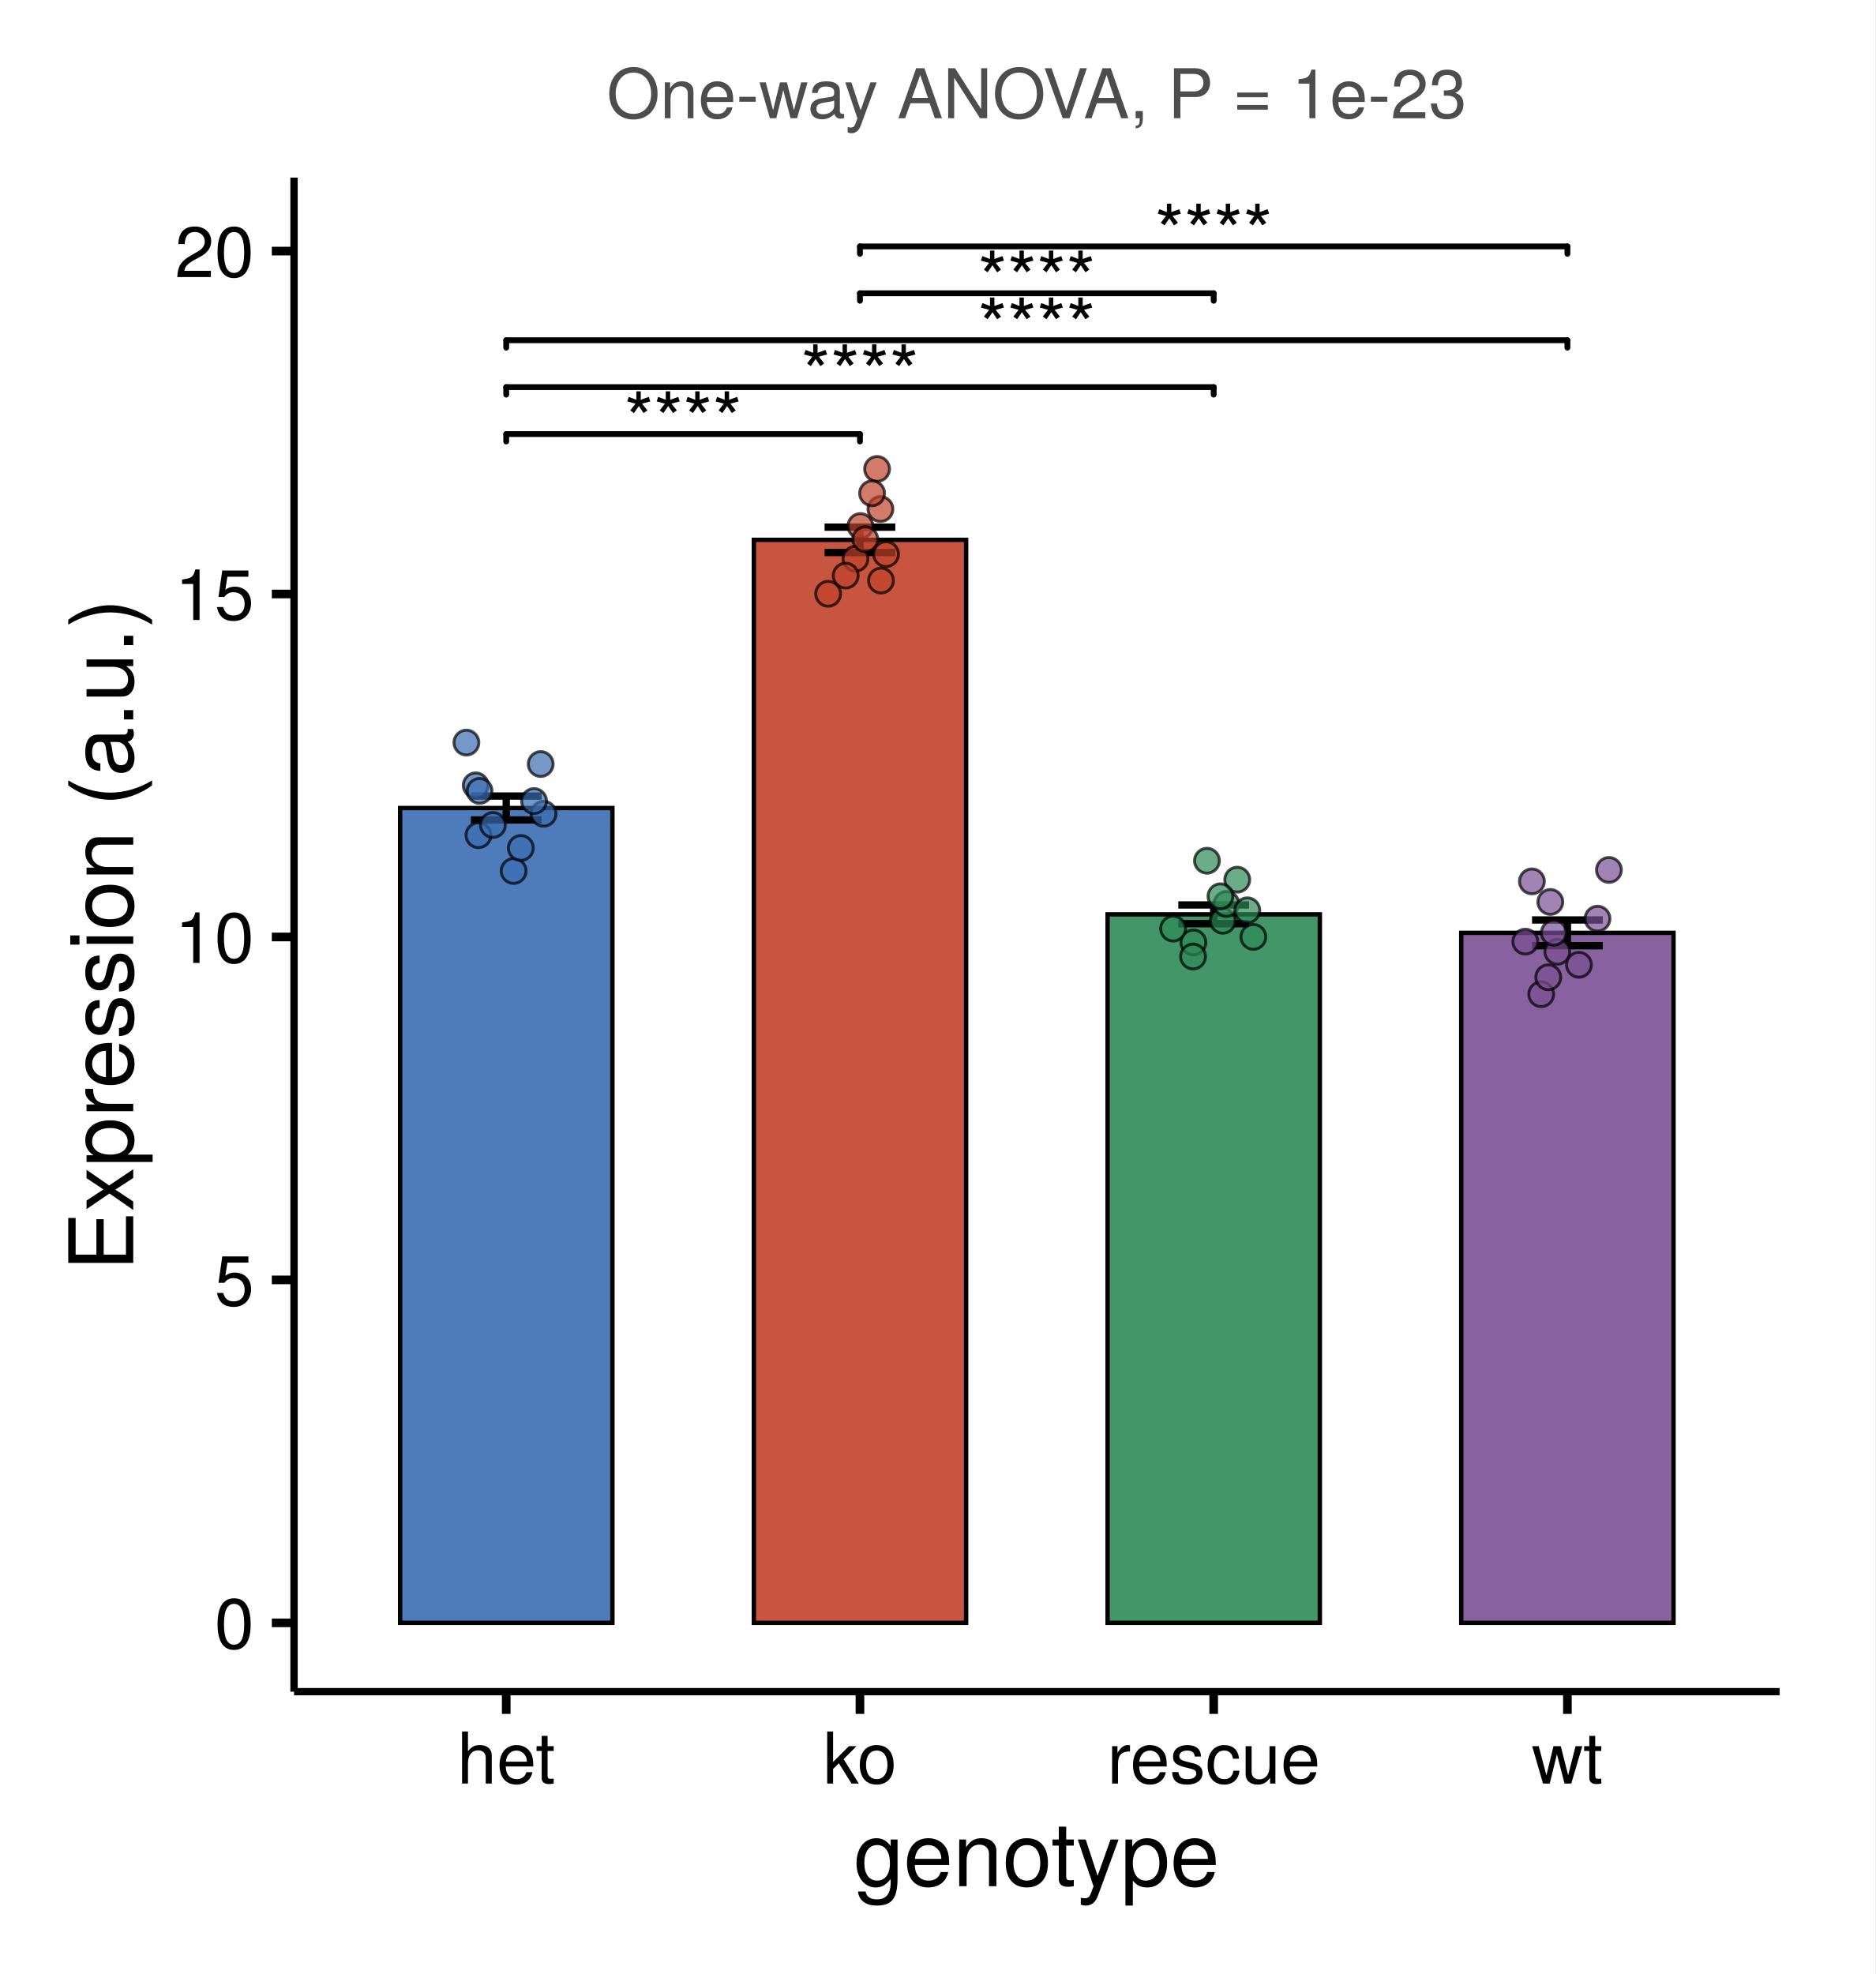
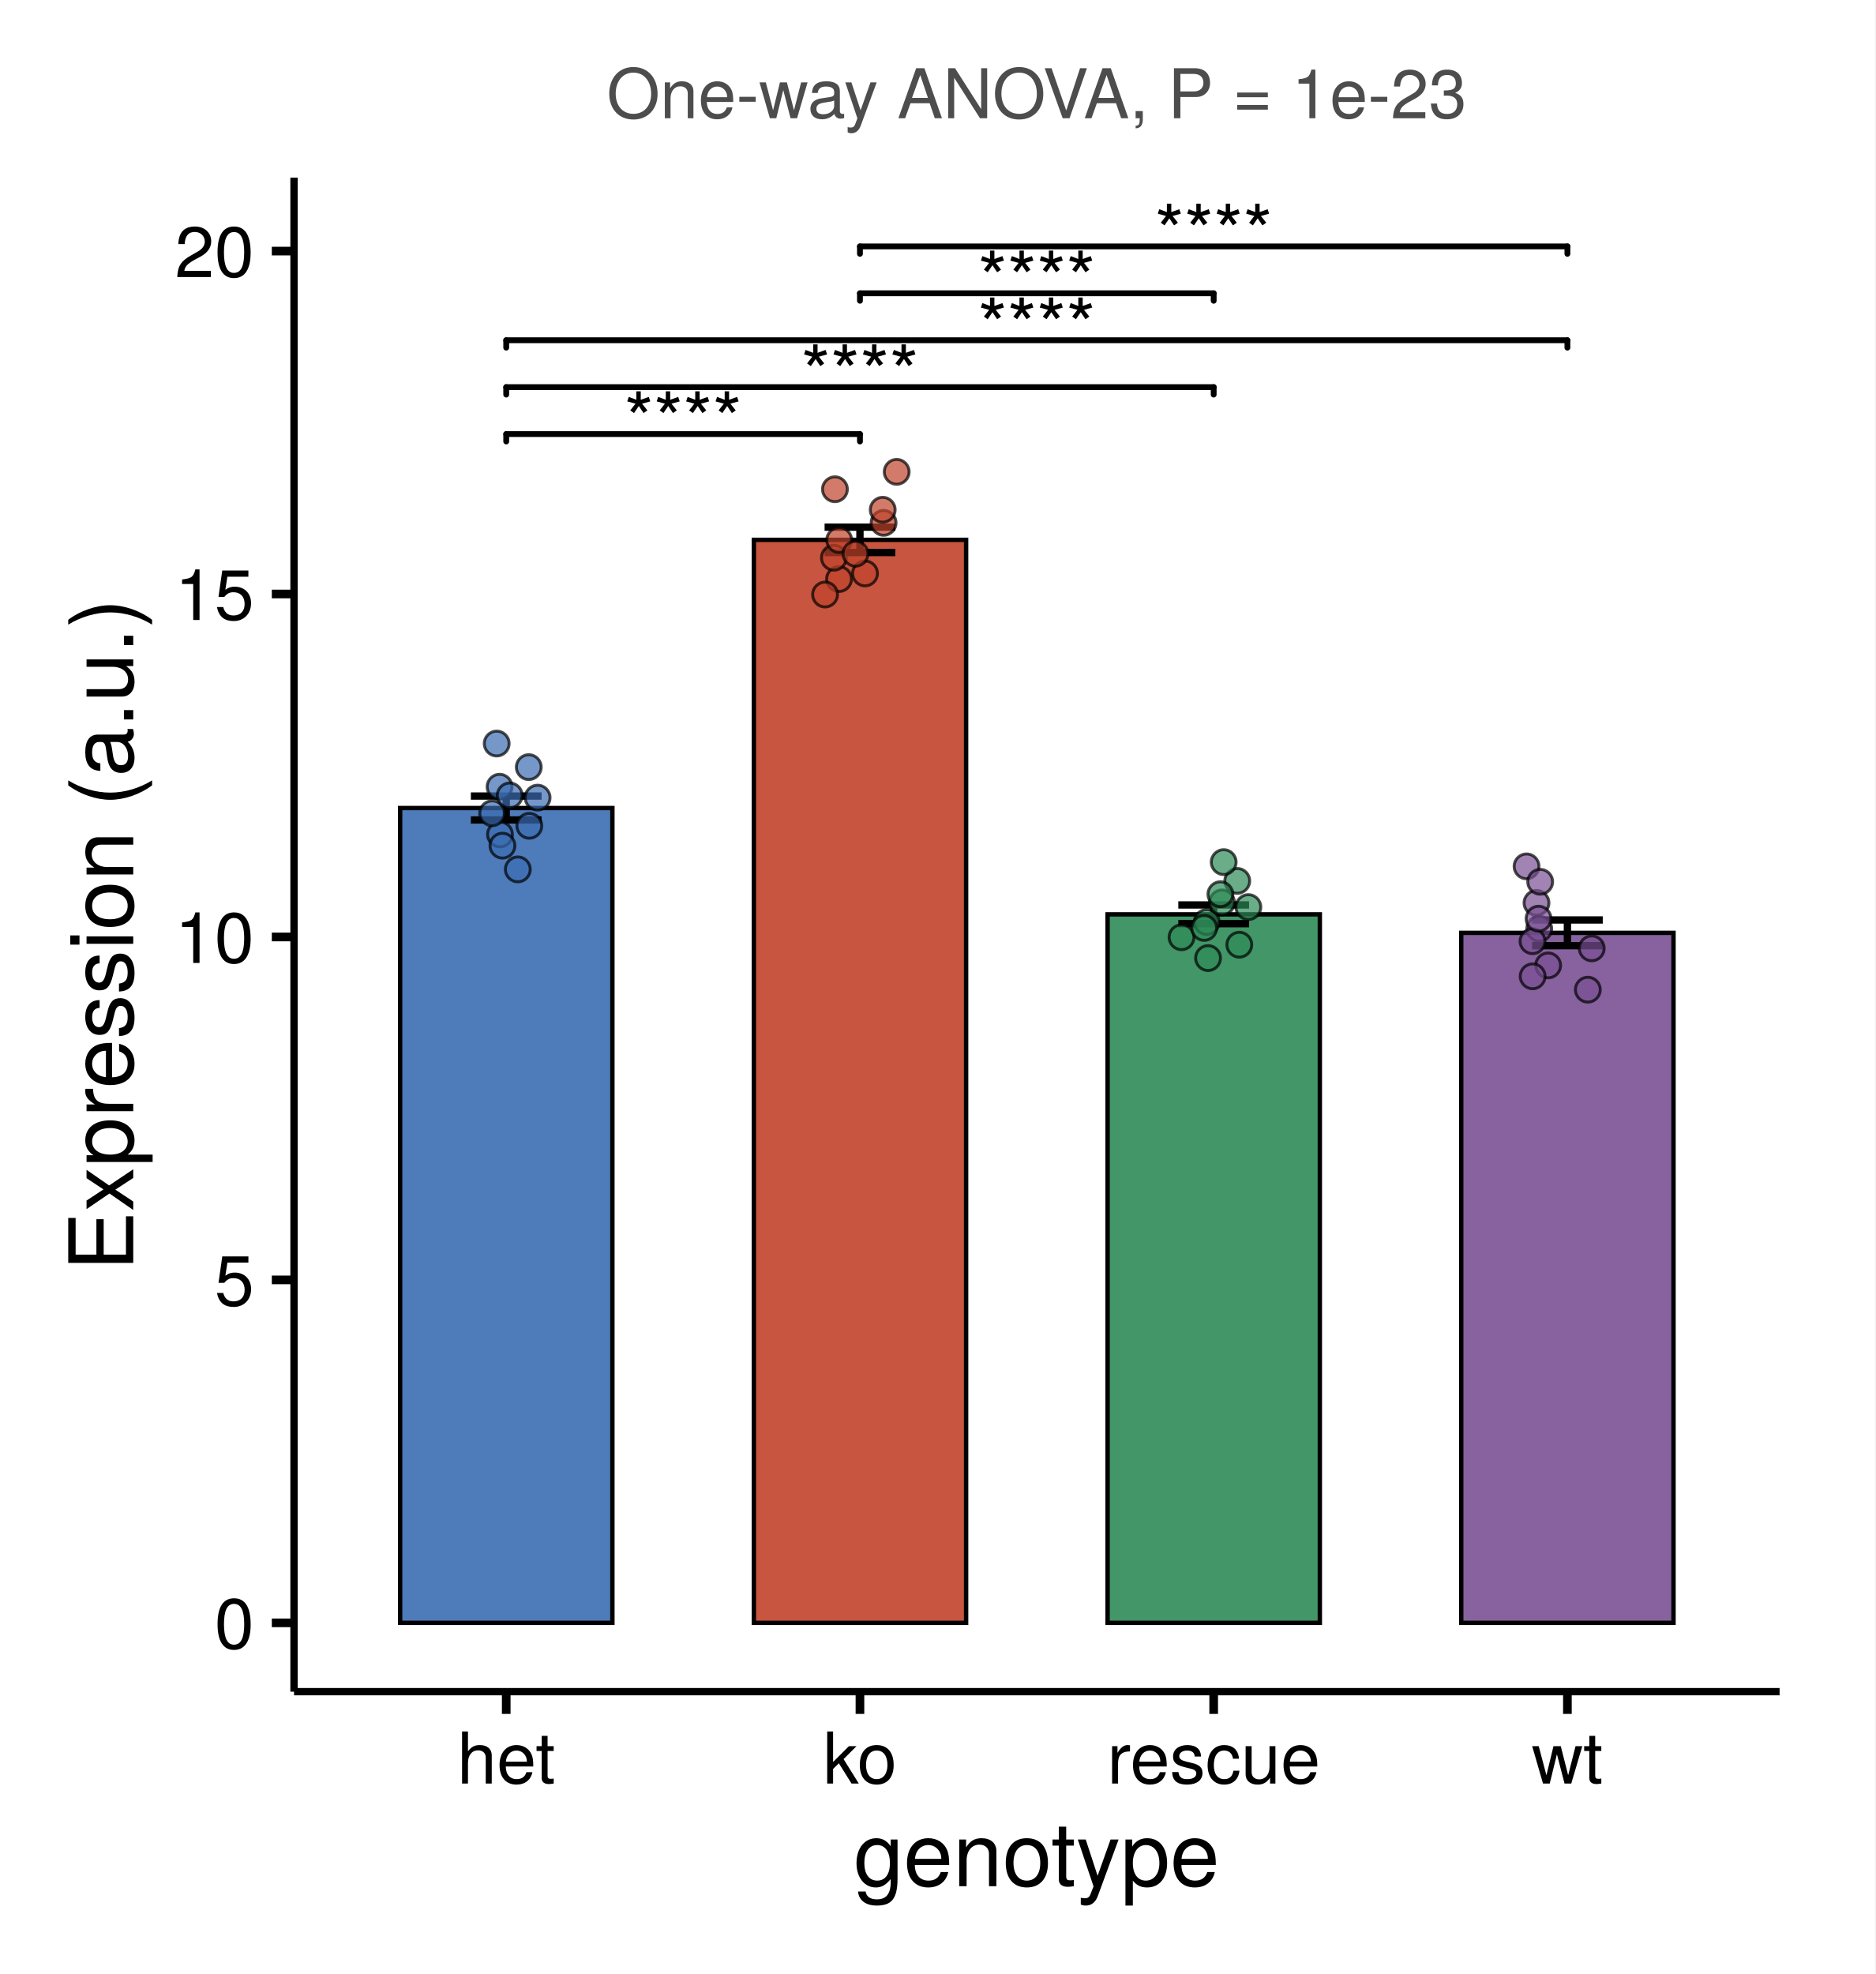
<svg xmlns="http://www.w3.org/2000/svg" class="svglite" width="273.60pt" height="288.00pt" viewBox="0 0 273.60 288.00">
  <defs>
    <style type="text/css">
    .svglite line, .svglite polyline, .svglite polygon, .svglite path, .svglite rect, .svglite circle {
      fill: none;
      stroke: #000000;
      stroke-linecap: round;
      stroke-linejoin: round;
      stroke-miterlimit: 10.00;
    }
    .svglite text {
      white-space: pre;
    }
  </style>
  </defs>
  <rect width="100%" height="100%" style="stroke: none; fill: #FFFFFF;" />
  <defs>
    <clipPath id="cpMC4wMHwyNzMuNjB8MC4wMHwyODguMDA=">
      <rect x="0.00" y="0.00" width="273.60" height="288.00" />
    </clipPath>
  </defs>
  <g clip-path="url(#cpMC4wMHwyNzMuNjB8MC4wMHwyODguMDA=)">
    <rect x="0.00" y="0.00" width="273.60" height="288.00" style="stroke-width: 1.26; stroke: #FFFFFF; fill: #FFFFFF;" />
  </g>
  <defs>
    <clipPath id="cpNDIuOTB8MjU5LjY1fDI1LjkxfDI0Ni44MQ==">
      <rect x="42.90" y="25.91" width="216.76" height="220.90" />
    </clipPath>
  </defs>
  <g clip-path="url(#cpNDIuOTB8MjU5LjY1fDI1LjkxfDI0Ni44MQ==)">
    <rect x="42.90" y="25.91" width="216.76" height="220.90" style="stroke-width: 1.26; stroke: none; fill: #FFFFFF;" />
    <rect x="58.38" y="117.89" width="30.97" height="118.88" style="stroke-width: 0.64; stroke-linecap: butt; stroke-linejoin: miter; fill: #3B6DB3; fill-opacity: 0.90;" />
    <rect x="109.99" y="78.76" width="30.97" height="158.01" style="stroke-width: 0.64; stroke-linecap: butt; stroke-linejoin: miter; fill: #C1432B; fill-opacity: 0.90;" />
    <rect x="161.60" y="133.40" width="30.97" height="103.37" style="stroke-width: 0.64; stroke-linecap: butt; stroke-linejoin: miter; fill: #2E8B57; fill-opacity: 0.90;" />
    <rect x="213.20" y="136.10" width="30.97" height="100.67" style="stroke-width: 0.64; stroke-linecap: butt; stroke-linejoin: miter; fill: #7A5195; fill-opacity: 0.90;" />
    <polyline points="68.70,116.14 79.02,116.14 " style="stroke-width: 1.07; stroke-linecap: butt;" />
    <polyline points="73.86,116.14 73.86,119.63 " style="stroke-width: 1.07; stroke-linecap: butt;" />
    <polyline points="68.70,119.63 79.02,119.63 " style="stroke-width: 1.07; stroke-linecap: butt;" />
    <polyline points="120.31,76.91 130.63,76.91 " style="stroke-width: 1.07; stroke-linecap: butt;" />
    <polyline points="125.47,76.91 125.47,80.61 " style="stroke-width: 1.07; stroke-linecap: butt;" />
    <polyline points="120.31,80.61 130.63,80.61 " style="stroke-width: 1.07; stroke-linecap: butt;" />
    <polyline points="171.92,132.03 182.24,132.03 " style="stroke-width: 1.07; stroke-linecap: butt;" />
    <polyline points="177.08,132.03 177.08,134.76 " style="stroke-width: 1.07; stroke-linecap: butt;" />
    <polyline points="171.92,134.76 182.24,134.76 " style="stroke-width: 1.07; stroke-linecap: butt;" />
    <polyline points="223.53,134.22 233.85,134.22 " style="stroke-width: 1.07; stroke-linecap: butt;" />
    <polyline points="228.69,134.22 228.69,137.97 " style="stroke-width: 1.07; stroke-linecap: butt;" />
    <polyline points="223.53,137.97 233.85,137.97 " style="stroke-width: 1.07; stroke-linecap: butt;" />
-     <circle cx="227.22" cy="138.86" r="1.81" style="stroke-width: 0.43; stroke: #000000; stroke-opacity: 0.70; fill: #7A5195; fill-opacity: 0.70;" />
-     <circle cx="226.20" cy="131.59" r="1.81" style="stroke-width: 0.43; stroke: #000000; stroke-opacity: 0.70; fill: #7A5195; fill-opacity: 0.70;" />
-     <circle cx="224.87" cy="145.05" r="1.81" style="stroke-width: 0.43; stroke: #000000; stroke-opacity: 0.70; fill: #7A5195; fill-opacity: 0.70;" />
-     <circle cx="234.75" cy="126.92" r="1.81" style="stroke-width: 0.43; stroke: #000000; stroke-opacity: 0.70; fill: #7A5195; fill-opacity: 0.70;" />
-     <circle cx="226.71" cy="136.08" r="1.81" style="stroke-width: 0.43; stroke: #000000; stroke-opacity: 0.70; fill: #7A5195; fill-opacity: 0.70;" />
-     <circle cx="230.37" cy="140.76" r="1.81" style="stroke-width: 0.43; stroke: #000000; stroke-opacity: 0.70; fill: #7A5195; fill-opacity: 0.70;" />
-     <circle cx="223.51" cy="128.59" r="1.81" style="stroke-width: 0.43; stroke: #000000; stroke-opacity: 0.70; fill: #7A5195; fill-opacity: 0.70;" />
-     <circle cx="222.55" cy="137.38" r="1.81" style="stroke-width: 0.43; stroke: #000000; stroke-opacity: 0.70; fill: #7A5195; fill-opacity: 0.70;" />
-     <circle cx="233.08" cy="134.03" r="1.81" style="stroke-width: 0.43; stroke: #000000; stroke-opacity: 0.70; fill: #7A5195; fill-opacity: 0.70;" />
-     <circle cx="225.90" cy="142.58" r="1.81" style="stroke-width: 0.43; stroke: #000000; stroke-opacity: 0.70; fill: #7A5195; fill-opacity: 0.70;" />
-     <circle cx="69.81" cy="121.85" r="1.81" style="stroke-width: 0.43; stroke: #000000; stroke-opacity: 0.70; fill: #3B6DB3; fill-opacity: 0.70;" />
-     <circle cx="69.41" cy="114.58" r="1.81" style="stroke-width: 0.43; stroke: #000000; stroke-opacity: 0.70; fill: #3B6DB3; fill-opacity: 0.70;" />
-     <circle cx="74.94" cy="127.07" r="1.81" style="stroke-width: 0.43; stroke: #000000; stroke-opacity: 0.70; fill: #3B6DB3; fill-opacity: 0.70;" />
-     <circle cx="68.05" cy="108.34" r="1.81" style="stroke-width: 0.43; stroke: #000000; stroke-opacity: 0.70; fill: #3B6DB3; fill-opacity: 0.70;" />
-     <circle cx="79.31" cy="118.72" r="1.81" style="stroke-width: 0.43; stroke: #000000; stroke-opacity: 0.70; fill: #3B6DB3; fill-opacity: 0.70;" />
-     <circle cx="77.92" cy="116.87" r="1.81" style="stroke-width: 0.43; stroke: #000000; stroke-opacity: 0.70; fill: #3B6DB3; fill-opacity: 0.70;" />
-     <circle cx="75.99" cy="123.72" r="1.81" style="stroke-width: 0.43; stroke: #000000; stroke-opacity: 0.70; fill: #3B6DB3; fill-opacity: 0.70;" />
-     <circle cx="78.89" cy="111.47" r="1.81" style="stroke-width: 0.43; stroke: #000000; stroke-opacity: 0.70; fill: #3B6DB3; fill-opacity: 0.70;" />
-     <circle cx="71.92" cy="120.36" r="1.81" style="stroke-width: 0.43; stroke: #000000; stroke-opacity: 0.70; fill: #3B6DB3; fill-opacity: 0.70;" />
-     <circle cx="69.97" cy="115.39" r="1.81" style="stroke-width: 0.43; stroke: #000000; stroke-opacity: 0.70; fill: #3B6DB3; fill-opacity: 0.70;" />
-     <circle cx="128.54" cy="84.70" r="1.81" style="stroke-width: 0.43; stroke: #000000; stroke-opacity: 0.70; fill: #C1432B; fill-opacity: 0.70;" />
-     <circle cx="125.54" cy="76.75" r="1.81" style="stroke-width: 0.43; stroke: #000000; stroke-opacity: 0.70; fill: #C1432B; fill-opacity: 0.70;" />
-     <circle cx="124.82" cy="81.52" r="1.81" style="stroke-width: 0.43; stroke: #000000; stroke-opacity: 0.70; fill: #C1432B; fill-opacity: 0.70;" />
-     <circle cx="127.97" cy="68.42" r="1.81" style="stroke-width: 0.43; stroke: #000000; stroke-opacity: 0.70; fill: #C1432B; fill-opacity: 0.70;" />
-     <circle cx="120.83" cy="86.63" r="1.81" style="stroke-width: 0.43; stroke: #000000; stroke-opacity: 0.70; fill: #C1432B; fill-opacity: 0.70;" />
-     <circle cx="128.46" cy="74.27" r="1.81" style="stroke-width: 0.43; stroke: #000000; stroke-opacity: 0.70; fill: #C1432B; fill-opacity: 0.70;" />
-     <circle cx="126.25" cy="78.67" r="1.81" style="stroke-width: 0.43; stroke: #000000; stroke-opacity: 0.70; fill: #C1432B; fill-opacity: 0.70;" />
-     <circle cx="123.39" cy="83.98" r="1.81" style="stroke-width: 0.43; stroke: #000000; stroke-opacity: 0.70; fill: #C1432B; fill-opacity: 0.70;" />
-     <circle cx="127.24" cy="71.97" r="1.81" style="stroke-width: 0.43; stroke: #000000; stroke-opacity: 0.70; fill: #C1432B; fill-opacity: 0.70;" />
-     <circle cx="129.28" cy="80.85" r="1.81" style="stroke-width: 0.43; stroke: #000000; stroke-opacity: 0.70; fill: #C1432B; fill-opacity: 0.70;" />
-     <circle cx="178.41" cy="134.34" r="1.81" style="stroke-width: 0.43; stroke: #000000; stroke-opacity: 0.70; fill: #2E8B57; fill-opacity: 0.70;" />
-     <circle cx="180.52" cy="128.34" r="1.81" style="stroke-width: 0.43; stroke: #000000; stroke-opacity: 0.70; fill: #2E8B57; fill-opacity: 0.70;" />
-     <circle cx="174.12" cy="137.50" r="1.81" style="stroke-width: 0.43; stroke: #000000; stroke-opacity: 0.70; fill: #2E8B57; fill-opacity: 0.70;" />
-     <circle cx="176.10" cy="125.58" r="1.81" style="stroke-width: 0.43; stroke: #000000; stroke-opacity: 0.70; fill: #2E8B57; fill-opacity: 0.70;" />
-     <circle cx="182.87" cy="136.69" r="1.81" style="stroke-width: 0.43; stroke: #000000; stroke-opacity: 0.70; fill: #2E8B57; fill-opacity: 0.70;" />
-     <circle cx="178.94" cy="131.88" r="1.81" style="stroke-width: 0.43; stroke: #000000; stroke-opacity: 0.70; fill: #2E8B57; fill-opacity: 0.70;" />
-     <circle cx="181.99" cy="132.81" r="1.81" style="stroke-width: 0.43; stroke: #000000; stroke-opacity: 0.70; fill: #2E8B57; fill-opacity: 0.70;" />
-     <circle cx="174.07" cy="139.55" r="1.81" style="stroke-width: 0.43; stroke: #000000; stroke-opacity: 0.70; fill: #2E8B57; fill-opacity: 0.70;" />
-     <circle cx="178.07" cy="130.76" r="1.81" style="stroke-width: 0.43; stroke: #000000; stroke-opacity: 0.70; fill: #2E8B57; fill-opacity: 0.70;" />
-     <circle cx="171.16" cy="135.48" r="1.81" style="stroke-width: 0.43; stroke: #000000; stroke-opacity: 0.70; fill: #2E8B57; fill-opacity: 0.70;" />
+     <circle cx="232.24" cy="138.36" r="1.81" style="stroke-width: 0.43; stroke: #000000; stroke-opacity: 0.70; fill: #7A5195; fill-opacity: 0.70;" />
+     <circle cx="224.18" cy="131.73" r="1.81" style="stroke-width: 0.43; stroke: #000000; stroke-opacity: 0.70; fill: #7A5195; fill-opacity: 0.70;" />
+     <circle cx="231.67" cy="144.39" r="1.81" style="stroke-width: 0.43; stroke: #000000; stroke-opacity: 0.70; fill: #7A5195; fill-opacity: 0.70;" />
+     <circle cx="222.73" cy="126.40" r="1.81" style="stroke-width: 0.43; stroke: #000000; stroke-opacity: 0.70; fill: #7A5195; fill-opacity: 0.70;" />
+     <circle cx="224.58" cy="135.50" r="1.81" style="stroke-width: 0.43; stroke: #000000; stroke-opacity: 0.70; fill: #7A5195; fill-opacity: 0.70;" />
+     <circle cx="225.88" cy="140.85" r="1.81" style="stroke-width: 0.43; stroke: #000000; stroke-opacity: 0.70; fill: #7A5195; fill-opacity: 0.70;" />
+     <circle cx="224.72" cy="128.65" r="1.81" style="stroke-width: 0.43; stroke: #000000; stroke-opacity: 0.70; fill: #7A5195; fill-opacity: 0.70;" />
+     <circle cx="223.60" cy="137.32" r="1.81" style="stroke-width: 0.43; stroke: #000000; stroke-opacity: 0.70; fill: #7A5195; fill-opacity: 0.70;" />
+     <circle cx="224.48" cy="134.03" r="1.81" style="stroke-width: 0.43; stroke: #000000; stroke-opacity: 0.70; fill: #7A5195; fill-opacity: 0.70;" />
+     <circle cx="223.62" cy="142.44" r="1.81" style="stroke-width: 0.43; stroke: #000000; stroke-opacity: 0.70; fill: #7A5195; fill-opacity: 0.70;" />
+     <circle cx="72.95" cy="121.74" r="1.81" style="stroke-width: 0.43; stroke: #000000; stroke-opacity: 0.70; fill: #3B6DB3; fill-opacity: 0.70;" />
+     <circle cx="72.89" cy="114.78" r="1.81" style="stroke-width: 0.43; stroke: #000000; stroke-opacity: 0.70; fill: #3B6DB3; fill-opacity: 0.70;" />
+     <circle cx="75.55" cy="126.84" r="1.81" style="stroke-width: 0.43; stroke: #000000; stroke-opacity: 0.70; fill: #3B6DB3; fill-opacity: 0.70;" />
+     <circle cx="72.47" cy="108.48" r="1.81" style="stroke-width: 0.43; stroke: #000000; stroke-opacity: 0.70; fill: #3B6DB3; fill-opacity: 0.70;" />
+     <circle cx="71.81" cy="118.65" r="1.81" style="stroke-width: 0.43; stroke: #000000; stroke-opacity: 0.70; fill: #3B6DB3; fill-opacity: 0.70;" />
+     <circle cx="78.44" cy="116.37" r="1.81" style="stroke-width: 0.43; stroke: #000000; stroke-opacity: 0.70; fill: #3B6DB3; fill-opacity: 0.70;" />
+     <circle cx="73.31" cy="123.38" r="1.81" style="stroke-width: 0.43; stroke: #000000; stroke-opacity: 0.70; fill: #3B6DB3; fill-opacity: 0.70;" />
+     <circle cx="77.15" cy="111.92" r="1.81" style="stroke-width: 0.43; stroke: #000000; stroke-opacity: 0.70; fill: #3B6DB3; fill-opacity: 0.70;" />
+     <circle cx="77.23" cy="120.48" r="1.81" style="stroke-width: 0.43; stroke: #000000; stroke-opacity: 0.70; fill: #3B6DB3; fill-opacity: 0.70;" />
+     <circle cx="74.37" cy="116.05" r="1.81" style="stroke-width: 0.43; stroke: #000000; stroke-opacity: 0.70; fill: #3B6DB3; fill-opacity: 0.70;" />
+     <circle cx="122.42" cy="84.48" r="1.81" style="stroke-width: 0.43; stroke: #000000; stroke-opacity: 0.70; fill: #C1432B; fill-opacity: 0.70;" />
+     <circle cx="128.92" cy="76.28" r="1.81" style="stroke-width: 0.43; stroke: #000000; stroke-opacity: 0.70; fill: #C1432B; fill-opacity: 0.70;" />
+     <circle cx="121.67" cy="81.37" r="1.81" style="stroke-width: 0.43; stroke: #000000; stroke-opacity: 0.70; fill: #C1432B; fill-opacity: 0.70;" />
+     <circle cx="130.83" cy="68.84" r="1.81" style="stroke-width: 0.43; stroke: #000000; stroke-opacity: 0.70; fill: #C1432B; fill-opacity: 0.70;" />
+     <circle cx="120.38" cy="86.74" r="1.81" style="stroke-width: 0.43; stroke: #000000; stroke-opacity: 0.70; fill: #C1432B; fill-opacity: 0.70;" />
+     <circle cx="128.79" cy="74.37" r="1.81" style="stroke-width: 0.43; stroke: #000000; stroke-opacity: 0.70; fill: #C1432B; fill-opacity: 0.70;" />
+     <circle cx="122.44" cy="78.79" r="1.81" style="stroke-width: 0.43; stroke: #000000; stroke-opacity: 0.70; fill: #C1432B; fill-opacity: 0.70;" />
+     <circle cx="126.21" cy="83.66" r="1.81" style="stroke-width: 0.43; stroke: #000000; stroke-opacity: 0.70; fill: #C1432B; fill-opacity: 0.70;" />
+     <circle cx="121.82" cy="71.38" r="1.81" style="stroke-width: 0.43; stroke: #000000; stroke-opacity: 0.70; fill: #C1432B; fill-opacity: 0.70;" />
+     <circle cx="124.82" cy="80.79" r="1.81" style="stroke-width: 0.43; stroke: #000000; stroke-opacity: 0.70; fill: #C1432B; fill-opacity: 0.70;" />
+     <circle cx="176.07" cy="134.51" r="1.81" style="stroke-width: 0.43; stroke: #000000; stroke-opacity: 0.70; fill: #2E8B57; fill-opacity: 0.70;" />
+     <circle cx="180.52" cy="128.52" r="1.81" style="stroke-width: 0.43; stroke: #000000; stroke-opacity: 0.70; fill: #2E8B57; fill-opacity: 0.70;" />
+     <circle cx="180.82" cy="137.83" r="1.81" style="stroke-width: 0.43; stroke: #000000; stroke-opacity: 0.70; fill: #2E8B57; fill-opacity: 0.70;" />
+     <circle cx="178.54" cy="125.78" r="1.81" style="stroke-width: 0.43; stroke: #000000; stroke-opacity: 0.70; fill: #2E8B57; fill-opacity: 0.70;" />
+     <circle cx="172.39" cy="136.74" r="1.81" style="stroke-width: 0.43; stroke: #000000; stroke-opacity: 0.70; fill: #2E8B57; fill-opacity: 0.70;" />
+     <circle cx="178.29" cy="131.66" r="1.81" style="stroke-width: 0.43; stroke: #000000; stroke-opacity: 0.70; fill: #2E8B57; fill-opacity: 0.70;" />
+     <circle cx="182.14" cy="132.34" r="1.81" style="stroke-width: 0.43; stroke: #000000; stroke-opacity: 0.70; fill: #2E8B57; fill-opacity: 0.70;" />
+     <circle cx="176.26" cy="139.78" r="1.81" style="stroke-width: 0.43; stroke: #000000; stroke-opacity: 0.70; fill: #2E8B57; fill-opacity: 0.70;" />
+     <circle cx="178.06" cy="130.46" r="1.81" style="stroke-width: 0.43; stroke: #000000; stroke-opacity: 0.70; fill: #2E8B57; fill-opacity: 0.70;" />
+     <circle cx="175.70" cy="135.38" r="1.81" style="stroke-width: 0.43; stroke: #000000; stroke-opacity: 0.70; fill: #2E8B57; fill-opacity: 0.70;" />
    <text x="99.67" y="65.14" text-anchor="middle" style="font-size: 11.04px; font-weight: 0; font-family: &quot;TeX Gyre Heros&quot;;" textLength="17.16px" lengthAdjust="spacingAndGlyphs">****</text>
    <line x1="73.86" y1="64.41" x2="73.86" y2="63.33" style="stroke-width: 0.85;" />
    <line x1="73.86" y1="63.33" x2="125.47" y2="63.33" style="stroke-width: 0.85;" />
    <line x1="125.47" y1="63.33" x2="125.47" y2="64.41" style="stroke-width: 0.85;" />
    <text x="125.47" y="58.29" text-anchor="middle" style="font-size: 11.04px; font-weight: 0; font-family: &quot;TeX Gyre Heros&quot;;" textLength="17.16px" lengthAdjust="spacingAndGlyphs">****</text>
    <line x1="73.86" y1="57.57" x2="73.86" y2="56.48" style="stroke-width: 0.85;" />
    <line x1="73.86" y1="56.48" x2="177.08" y2="56.48" style="stroke-width: 0.85;" />
    <line x1="177.08" y1="56.48" x2="177.08" y2="57.57" style="stroke-width: 0.85;" />
    <text x="151.27" y="51.45" text-anchor="middle" style="font-size: 11.04px; font-weight: 0; font-family: &quot;TeX Gyre Heros&quot;;" textLength="17.16px" lengthAdjust="spacingAndGlyphs">****</text>
    <line x1="73.86" y1="50.72" x2="73.86" y2="49.64" style="stroke-width: 0.85;" />
    <line x1="73.86" y1="49.64" x2="228.69" y2="49.64" style="stroke-width: 0.85;" />
    <line x1="228.69" y1="49.64" x2="228.69" y2="50.72" style="stroke-width: 0.85;" />
    <text x="151.27" y="44.60" text-anchor="middle" style="font-size: 11.04px; font-weight: 0; font-family: &quot;TeX Gyre Heros&quot;;" textLength="17.16px" lengthAdjust="spacingAndGlyphs">****</text>
    <line x1="125.47" y1="43.88" x2="125.47" y2="42.79" style="stroke-width: 0.85;" />
    <line x1="125.47" y1="42.79" x2="177.08" y2="42.79" style="stroke-width: 0.85;" />
    <line x1="177.08" y1="42.79" x2="177.08" y2="43.88" style="stroke-width: 0.85;" />
    <text x="177.08" y="37.76" text-anchor="middle" style="font-size: 11.04px; font-weight: 0; font-family: &quot;TeX Gyre Heros&quot;;" textLength="17.16px" lengthAdjust="spacingAndGlyphs">****</text>
    <line x1="125.47" y1="37.03" x2="125.47" y2="35.95" style="stroke-width: 0.85;" />
    <line x1="125.47" y1="35.95" x2="228.69" y2="35.95" style="stroke-width: 0.85;" />
    <line x1="228.69" y1="35.95" x2="228.69" y2="37.03" style="stroke-width: 0.85;" />
  </g>
  <g clip-path="url(#cpMC4wMHwyNzMuNjB8MC4wMHwyODguMDA=)">
    <polyline points="42.90,246.81 42.90,25.91 " style="stroke-width: 1.07; stroke-linecap: butt;" />
    <text x="37.07" y="240.56" text-anchor="end" style="font-size: 10.40px; font-weight: 0; font-family: &quot;TeX Gyre Heros&quot;;" textLength="5.77px" lengthAdjust="spacingAndGlyphs">0</text>
    <text x="37.07" y="190.52" text-anchor="end" style="font-size: 10.40px; font-weight: 0; font-family: &quot;TeX Gyre Heros&quot;;" textLength="5.77px" lengthAdjust="spacingAndGlyphs">5</text>
    <text x="37.07" y="140.49" text-anchor="end" style="font-size: 10.40px; font-weight: 0; font-family: &quot;TeX Gyre Heros&quot;;" textLength="11.55px" lengthAdjust="spacingAndGlyphs">10</text>
    <text x="37.07" y="90.45" text-anchor="end" style="font-size: 10.40px; font-weight: 0; font-family: &quot;TeX Gyre Heros&quot;;" textLength="11.55px" lengthAdjust="spacingAndGlyphs">15</text>
    <text x="37.07" y="40.42" text-anchor="end" style="font-size: 10.40px; font-weight: 0; font-family: &quot;TeX Gyre Heros&quot;;" textLength="11.55px" lengthAdjust="spacingAndGlyphs">20</text>
    <polyline points="39.66,236.77 42.90,236.77 " style="stroke-width: 1.26; stroke-linecap: butt;" />
    <polyline points="39.66,186.73 42.90,186.73 " style="stroke-width: 1.26; stroke-linecap: butt;" />
    <polyline points="39.66,136.70 42.90,136.70 " style="stroke-width: 1.26; stroke-linecap: butt;" />
    <polyline points="39.66,86.66 42.90,86.66 " style="stroke-width: 1.26; stroke-linecap: butt;" />
    <polyline points="39.66,36.63 42.90,36.63 " style="stroke-width: 1.26; stroke-linecap: butt;" />
    <polyline points="42.90,246.81 259.65,246.81 " style="stroke-width: 1.07; stroke-linecap: butt;" />
    <polyline points="73.86,250.05 73.86,246.81 " style="stroke-width: 1.26; stroke-linecap: butt;" />
    <polyline points="125.47,250.05 125.47,246.81 " style="stroke-width: 1.26; stroke-linecap: butt;" />
    <polyline points="177.08,250.05 177.08,246.81 " style="stroke-width: 1.26; stroke-linecap: butt;" />
    <polyline points="228.69,250.05 228.69,246.81 " style="stroke-width: 1.26; stroke-linecap: butt;" />
    <text x="73.86" y="260.21" text-anchor="middle" style="font-size: 10.40px; font-weight: 0; font-family: &quot;TeX Gyre Heros&quot;;" textLength="14.44px" lengthAdjust="spacingAndGlyphs">het</text>
    <text x="125.47" y="260.21" text-anchor="middle" style="font-size: 10.40px; font-weight: 0; font-family: &quot;TeX Gyre Heros&quot;;" textLength="10.97px" lengthAdjust="spacingAndGlyphs">ko</text>
    <text x="177.08" y="260.21" text-anchor="middle" style="font-size: 10.40px; font-weight: 0; font-family: &quot;TeX Gyre Heros&quot;;" textLength="31.18px" lengthAdjust="spacingAndGlyphs">rescue</text>
    <text x="228.69" y="260.21" text-anchor="middle" style="font-size: 10.40px; font-weight: 0; font-family: &quot;TeX Gyre Heros&quot;;" textLength="10.39px" lengthAdjust="spacingAndGlyphs">wt</text>
    <text x="151.27" y="275.19" text-anchor="middle" style="font-size: 13.00px; font-weight: 0; font-family: &quot;TeX Gyre Heros&quot;;" textLength="53.49px" lengthAdjust="spacingAndGlyphs">genotype</text>
    <text transform="translate(19.44,136.36) rotate(-90)" text-anchor="middle" style="font-size: 13.00px; font-weight: 0; font-family: &quot;TeX Gyre Heros&quot;;" textLength="98.26px" lengthAdjust="spacingAndGlyphs">Expression (a.u.)</text>
    <text x="151.27" y="17.25" text-anchor="middle" style="font-size: 10.00px; font-weight: 0;fill: #4D4D4D; font-family: &quot;TeX Gyre Heros&quot;;" textLength="126.99px" lengthAdjust="spacingAndGlyphs">One-way ANOVA, P = 1e-23</text>
  </g>
</svg>
